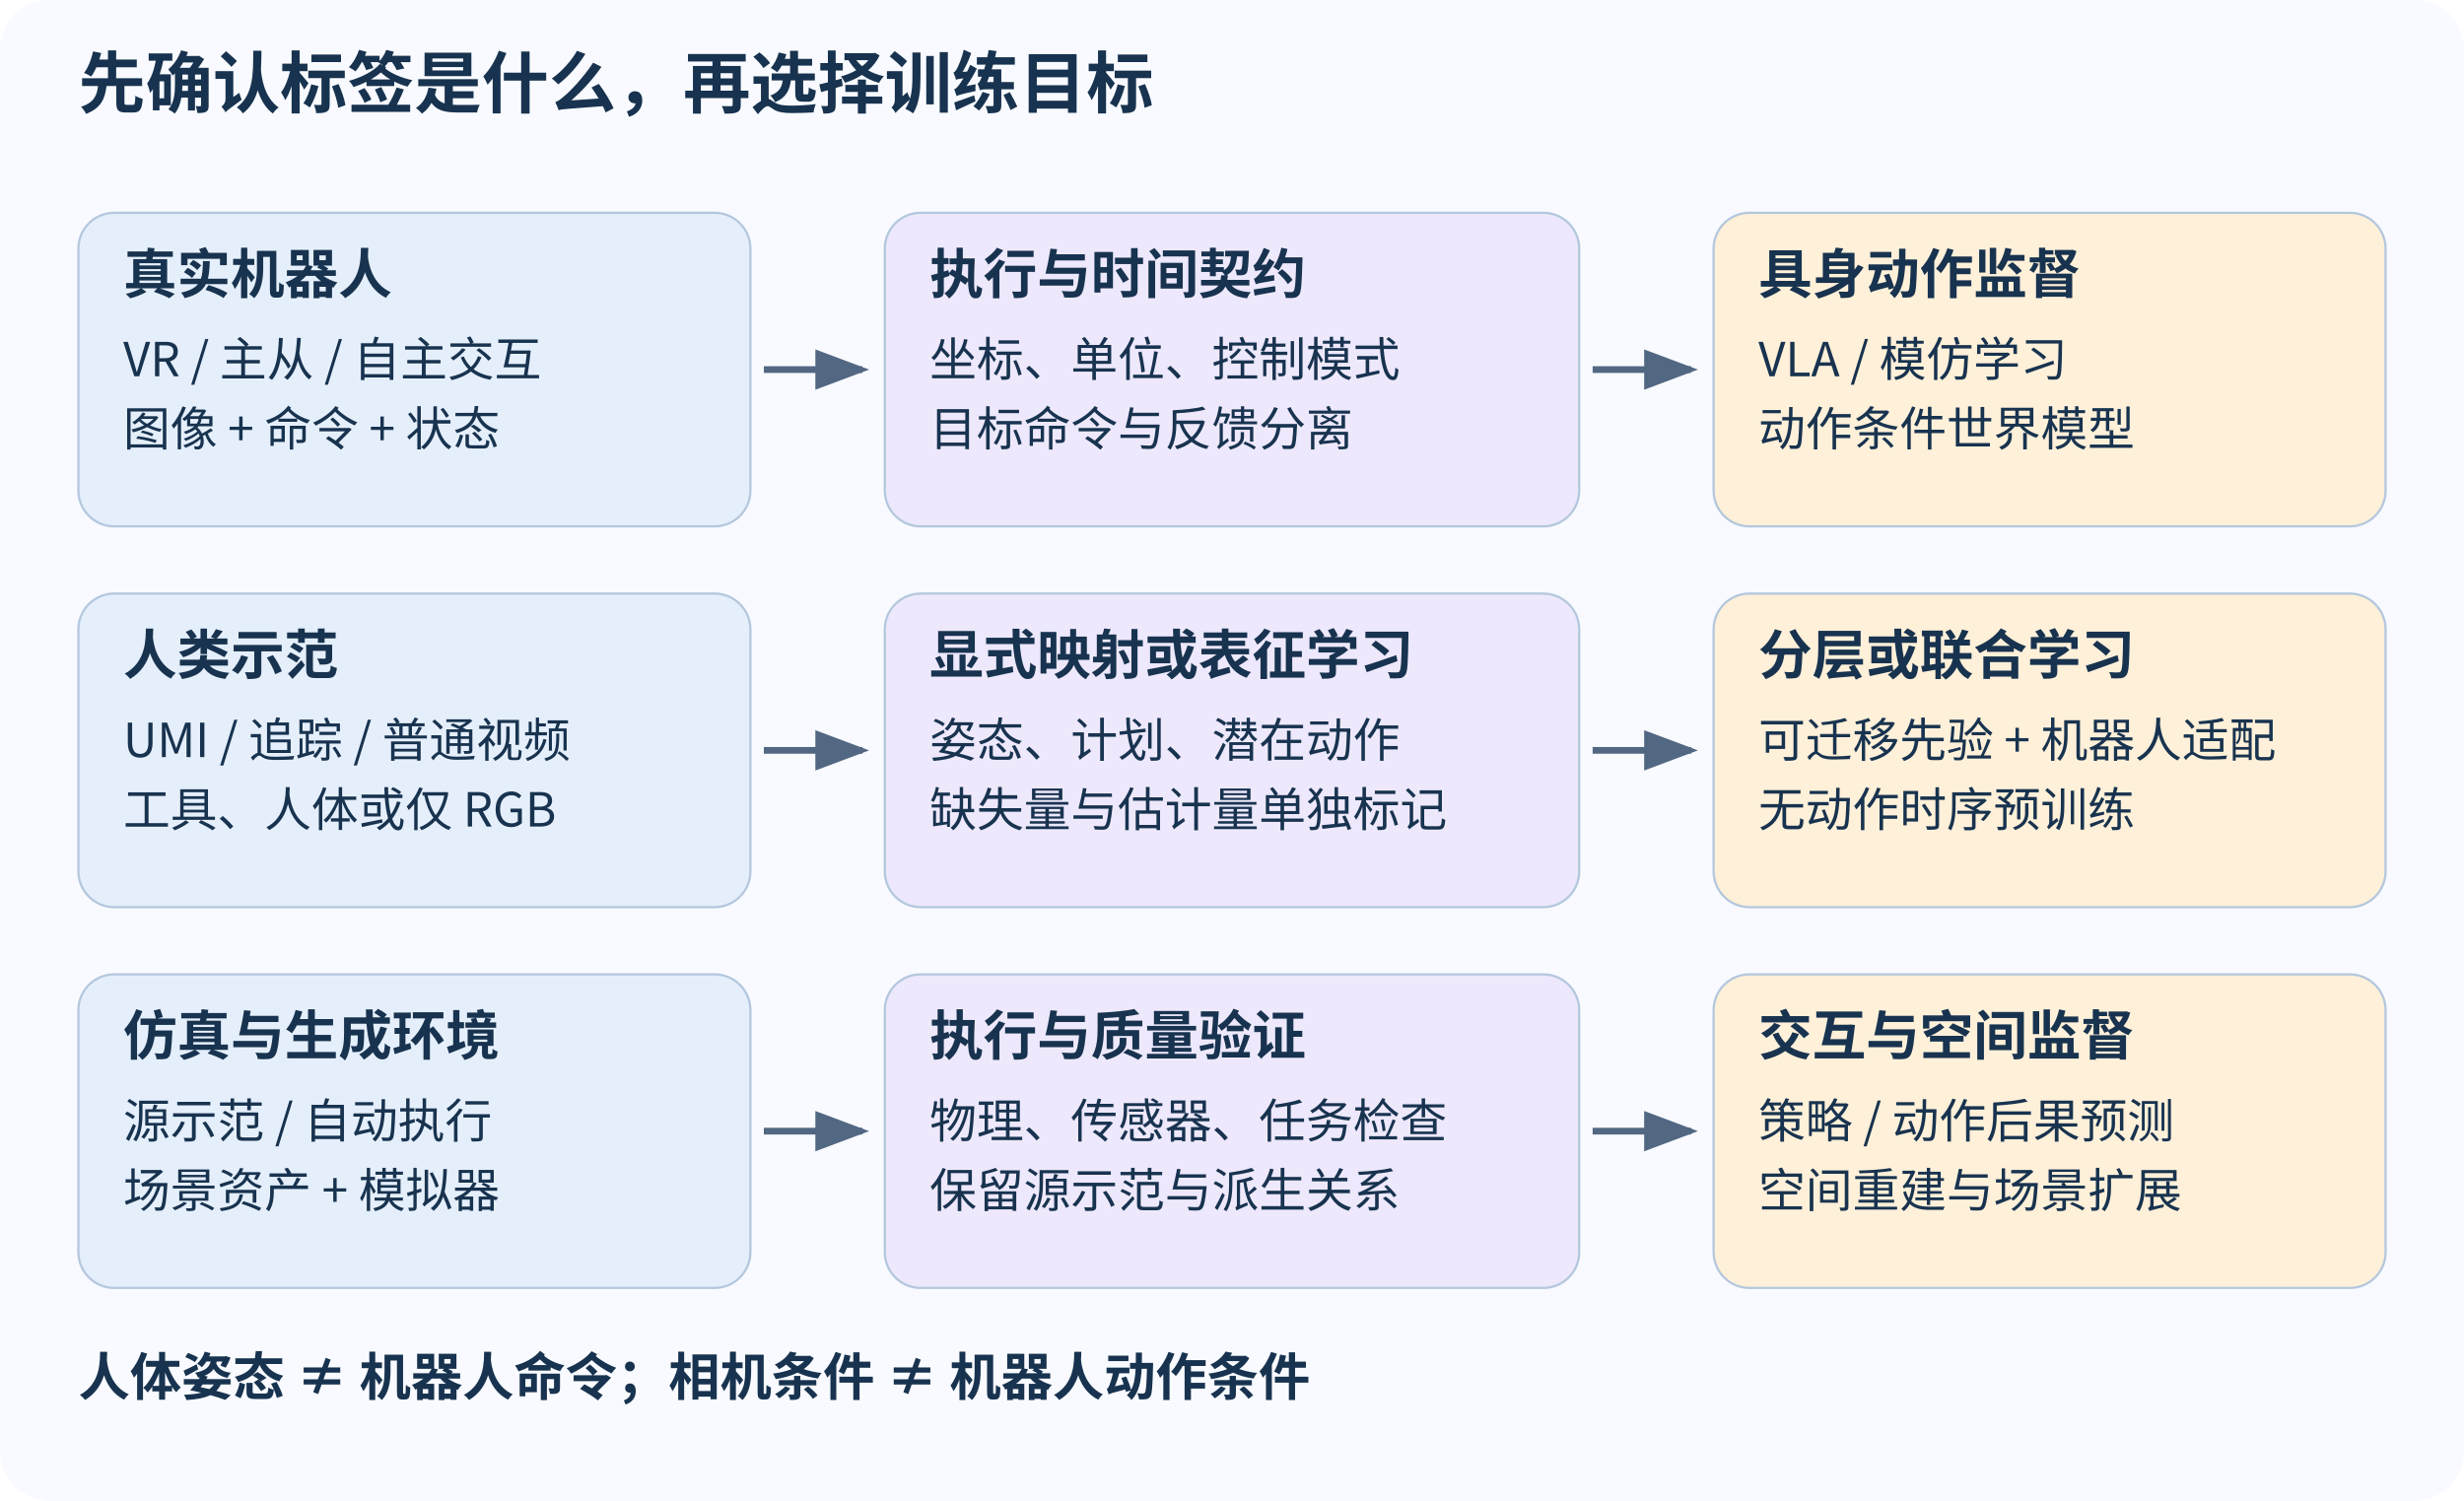
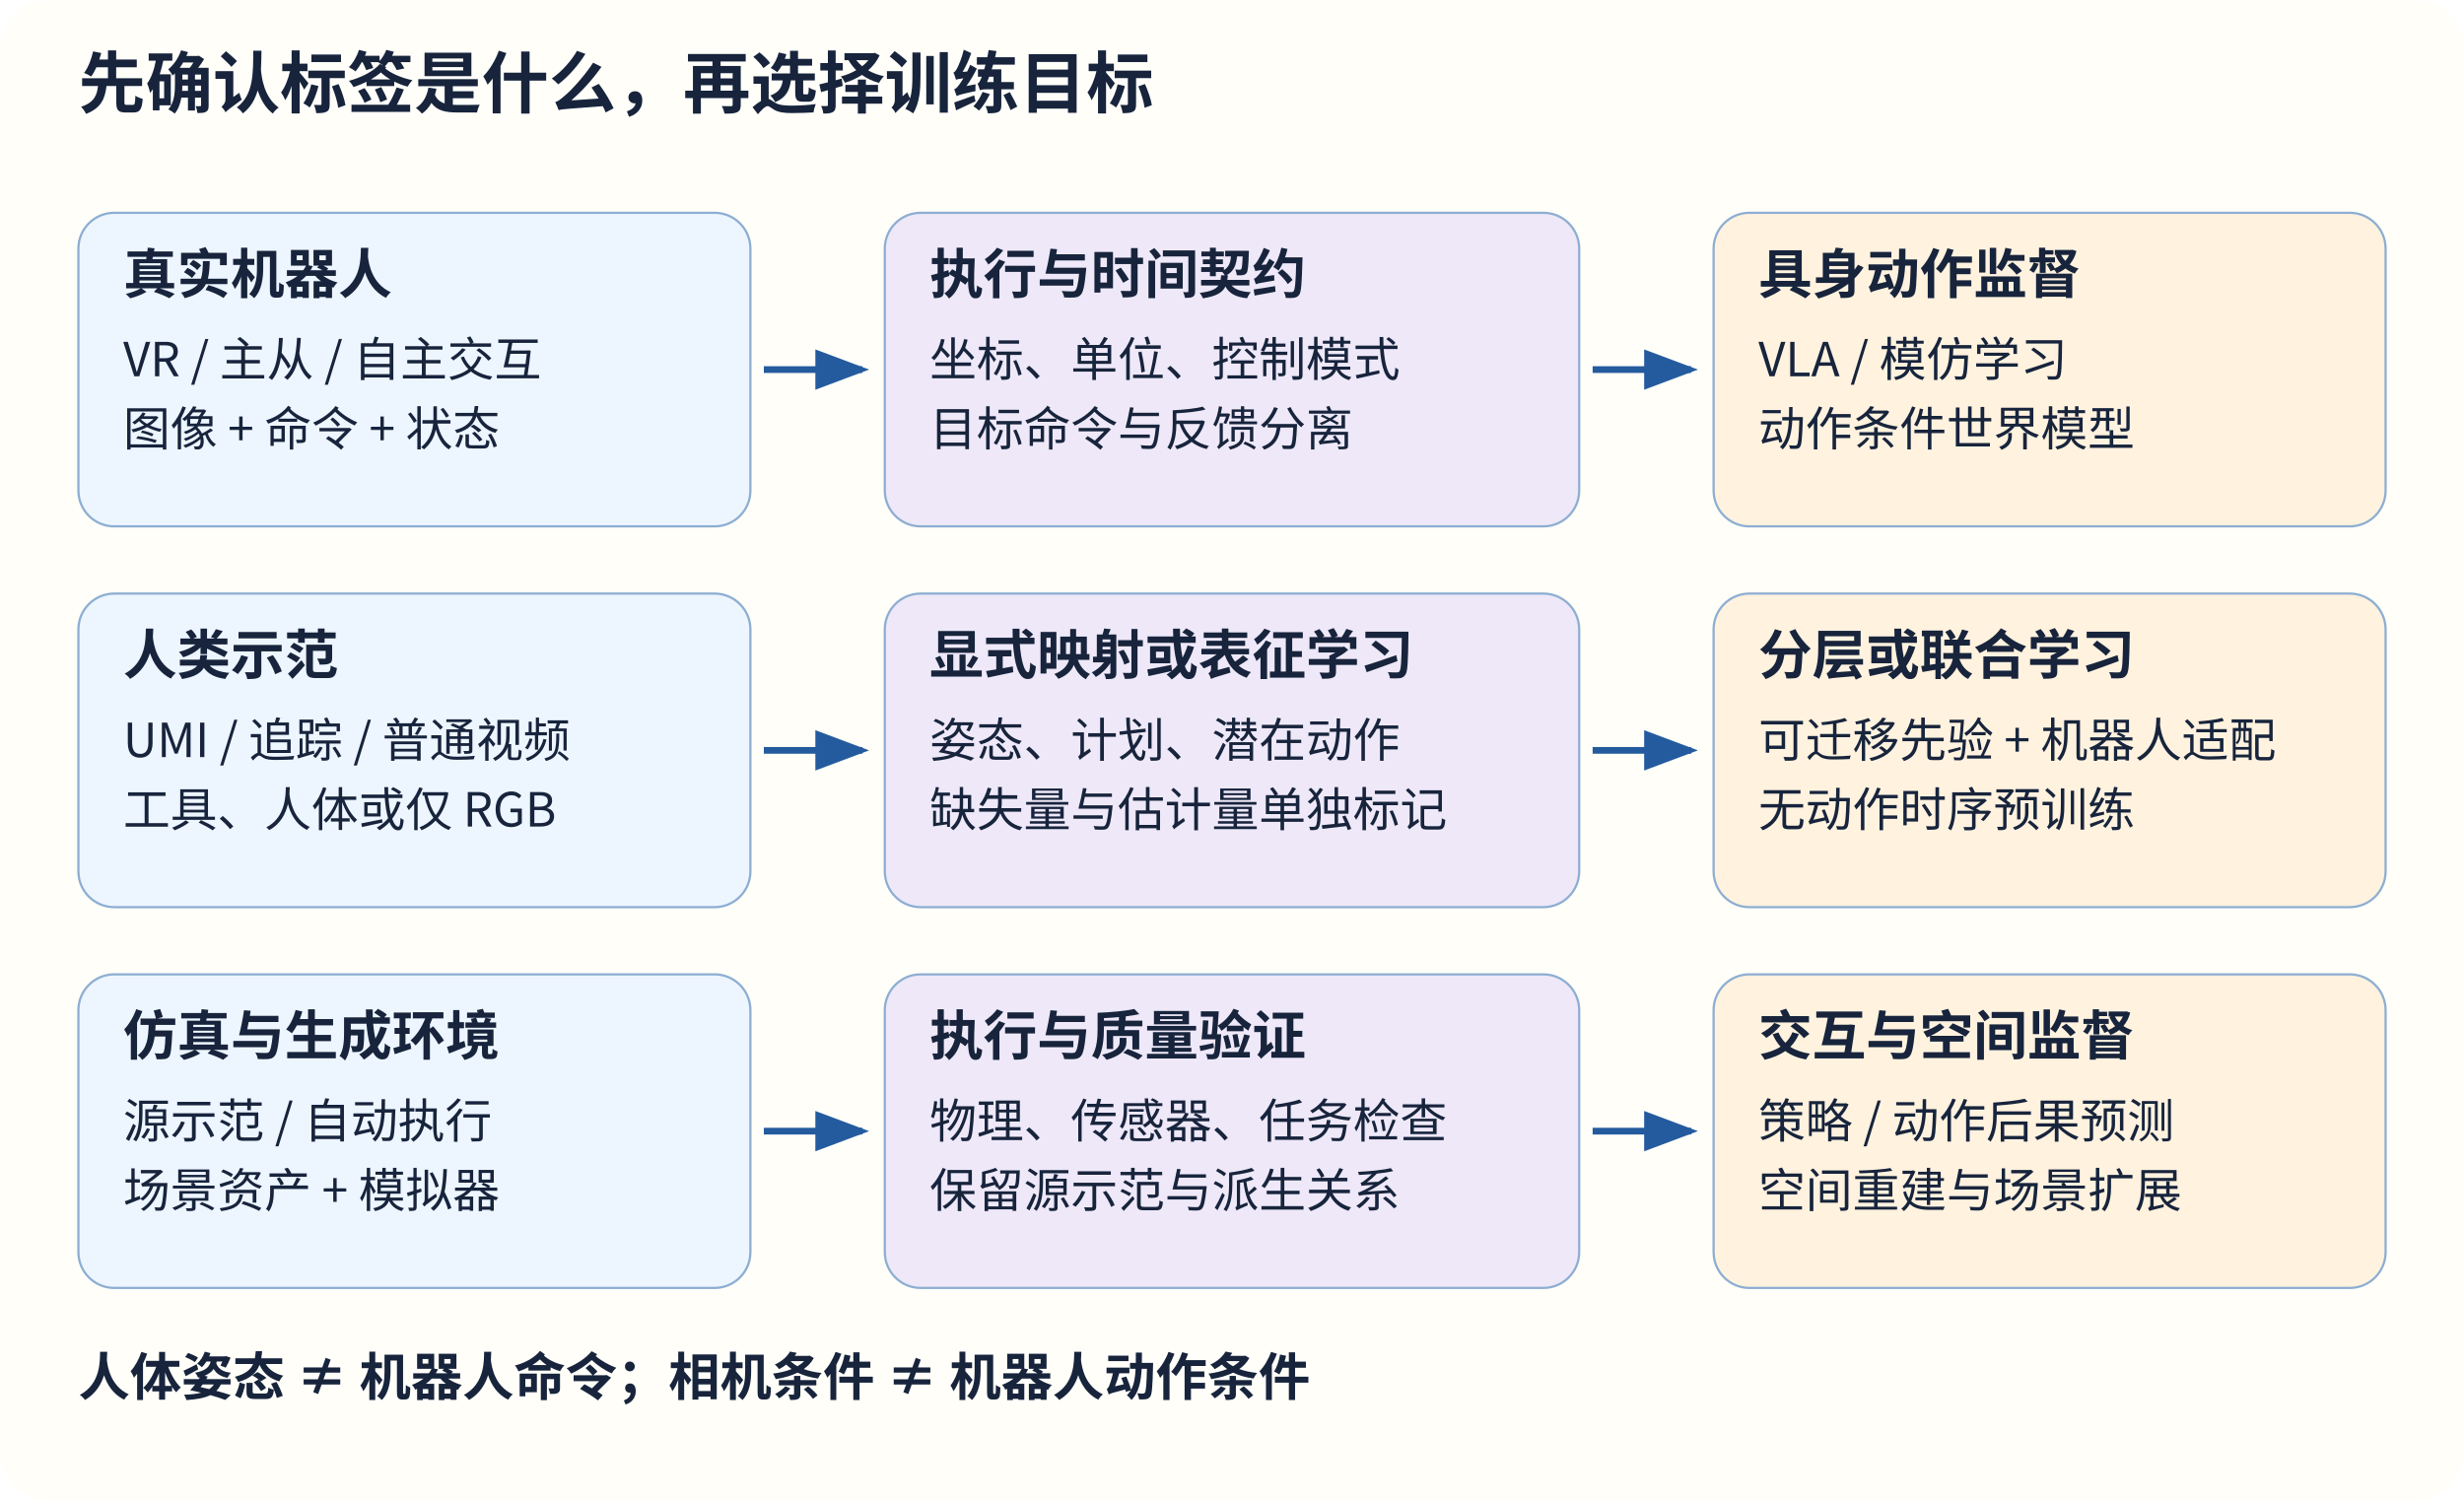
<svg xmlns="http://www.w3.org/2000/svg" viewBox="0 0 1100 670" role="img" aria-labelledby="title desc">
  <defs>
    <marker id="arrow" markerWidth="9" markerHeight="9" refX="7" refY="3" orient="auto">
-       <path d="M0,0 L0,6 L8,3 Z" fill="#526782" />
+       <path d="M0,0 L0,6 L8,3 Z" fill="#245b9e" />
    </marker>
  </defs>
-   <rect width="1100" height="670" rx="22" fill="#f8faff" />
-   <g font-family="system-ui, Noto Sans CJK SC, sans-serif" fill="#18334f">
+   <rect width="1100" height="670" rx="22" fill="#fffef9" />
+   <g font-family="system-ui, Noto Sans CJK SC, sans-serif" fill="#17243c">
    <text x="35" y="48" font-size="30" font-weight="700">先确认标签是什么，再选择训练目标</text>
-     <rect x="35" y="95" width="300" height="140" rx="16" fill="#e5effb" stroke="#b4c7dd" />
+     <rect x="35" y="95" width="300" height="140" rx="16" fill="#edf5ff" stroke="#8daed2" />
    <text x="55" y="131" font-size="24" font-weight="700">真实机器人</text>
    <text x="55" y="168" font-size="21" font-weight="400">VR / 主从 / 自主交互</text>
    <text x="55" y="199" font-size="21" font-weight="400">图像 + 命令 + 状态</text>
-     <path d="M341,165 L385,165" fill="none" stroke="#526782" stroke-width="3" marker-end="url(#arrow)" />
-     <rect x="395" y="95" width="310" height="140" rx="16" fill="#ede8fb" stroke="#b4c7dd" />
+     <path d="M341,165 L385,165" fill="none" stroke="#245b9e" stroke-width="3" marker-end="url(#arrow)" />
+     <rect x="395" y="95" width="310" height="140" rx="16" fill="#eee8f8" stroke="#8daed2" />
    <text x="415" y="131" font-size="24" font-weight="700">执行与时间契约</text>
    <text x="415" y="168" font-size="21" font-weight="400">坐标、单位、控制模式</text>
    <text x="415" y="199" font-size="21" font-weight="400">目标命令与反馈分离</text>
-     <path d="M711,165 L755,165" fill="none" stroke="#526782" stroke-width="3" marker-end="url(#arrow)" />
-     <rect x="765" y="95" width="300" height="140" rx="16" fill="#fff0d9" stroke="#b4c7dd" />
+     <path d="M711,165 L755,165" fill="none" stroke="#245b9e" stroke-width="3" marker-end="url(#arrow)" />
+     <rect x="765" y="95" width="300" height="140" rx="16" fill="#fff2df" stroke="#8daed2" />
    <text x="785" y="131" font-size="24" font-weight="700">具身动作监督</text>
    <text x="785" y="168" font-size="21" font-weight="400">VLA / 模仿学习</text>
    <text x="785" y="199" font-size="21" font-weight="400">动作条件世界模型</text>
-     <rect x="35" y="265" width="300" height="140" rx="16" fill="#e5effb" stroke="#b4c7dd" />
+     <rect x="35" y="265" width="300" height="140" rx="16" fill="#edf5ff" stroke="#8daed2" />
    <text x="55" y="301" font-size="24" font-weight="700">人类示范</text>
    <text x="55" y="338" font-size="21" font-weight="400">UMI / 追踪 / 普通视频</text>
    <text x="55" y="369" font-size="21" font-weight="400">工具、人体或仅 RGB</text>
-     <path d="M341,335 L385,335" fill="none" stroke="#526782" stroke-width="3" marker-end="url(#arrow)" />
-     <rect x="395" y="265" width="310" height="140" rx="16" fill="#ede8fb" stroke="#b4c7dd" />
+     <path d="M341,335 L385,335" fill="none" stroke="#245b9e" stroke-width="3" marker-end="url(#arrow)" />
+     <rect x="395" y="265" width="310" height="140" rx="16" fill="#eee8f8" stroke="#8daed2" />
    <text x="415" y="301" font-size="24" font-weight="700">显式映射或表征学习</text>
    <text x="415" y="338" font-size="21" font-weight="400">姿态、计划、潜在动作</text>
    <text x="415" y="369" font-size="21" font-weight="400">缺失量与估计量单独标记</text>
-     <path d="M711,335 L755,335" fill="none" stroke="#526782" stroke-width="3" marker-end="url(#arrow)" />
-     <rect x="765" y="265" width="300" height="140" rx="16" fill="#fff0d9" stroke="#b4c7dd" />
+     <path d="M711,335 L755,335" fill="none" stroke="#245b9e" stroke-width="3" marker-end="url(#arrow)" />
+     <rect x="765" y="265" width="300" height="140" rx="16" fill="#fff2df" stroke="#8daed2" />
    <text x="785" y="301" font-size="24" font-weight="700">分层或联合学习</text>
    <text x="785" y="338" font-size="21" font-weight="400">可迁移先验 + 机器人适配</text>
    <text x="785" y="369" font-size="21" font-weight="400">无动作时序预训练</text>
-     <rect x="35" y="435" width="300" height="140" rx="16" fill="#e5effb" stroke="#b4c7dd" />
+     <rect x="35" y="435" width="300" height="140" rx="16" fill="#edf5ff" stroke="#8daed2" />
    <text x="55" y="471" font-size="24" font-weight="700">仿真与生成环境</text>
    <text x="55" y="508" font-size="21" font-weight="400">源示范 / 自动执行</text>
    <text x="55" y="539" font-size="21" font-weight="400">场景资产 + 模拟器</text>
-     <path d="M341,505 L385,505" fill="none" stroke="#526782" stroke-width="3" marker-end="url(#arrow)" />
-     <rect x="395" y="435" width="310" height="140" rx="16" fill="#ede8fb" stroke="#b4c7dd" />
+     <path d="M341,505 L385,505" fill="none" stroke="#245b9e" stroke-width="3" marker-end="url(#arrow)" />
+     <rect x="395" y="435" width="310" height="140" rx="16" fill="#eee8f8" stroke="#8daed2" />
    <text x="415" y="471" font-size="24" font-weight="700">执行与质量验证</text>
    <text x="415" y="508" font-size="21" font-weight="400">物理、传感器、任务检查</text>
    <text x="415" y="539" font-size="21" font-weight="400">保留源示范与派生关系</text>
-     <path d="M711,505 L755,505" fill="none" stroke="#526782" stroke-width="3" marker-end="url(#arrow)" />
-     <rect x="765" y="435" width="300" height="140" rx="16" fill="#fff0d9" stroke="#b4c7dd" />
+     <path d="M711,505 L755,505" fill="none" stroke="#245b9e" stroke-width="3" marker-end="url(#arrow)" />
+     <rect x="765" y="435" width="300" height="140" rx="16" fill="#fff2df" stroke="#8daed2" />
    <text x="785" y="471" font-size="24" font-weight="700">交互与空间监督</text>
    <text x="785" y="508" font-size="21" font-weight="400">策略 / 动作后果预测</text>
    <text x="785" y="539" font-size="21" font-weight="400">空间重建与场景扩展</text>
    <text x="35" y="623" font-size="23" font-weight="700">人体姿态 ≠ 机器人命令；相机条件 ≠ 机器人动作条件</text>
  </g>
</svg>
